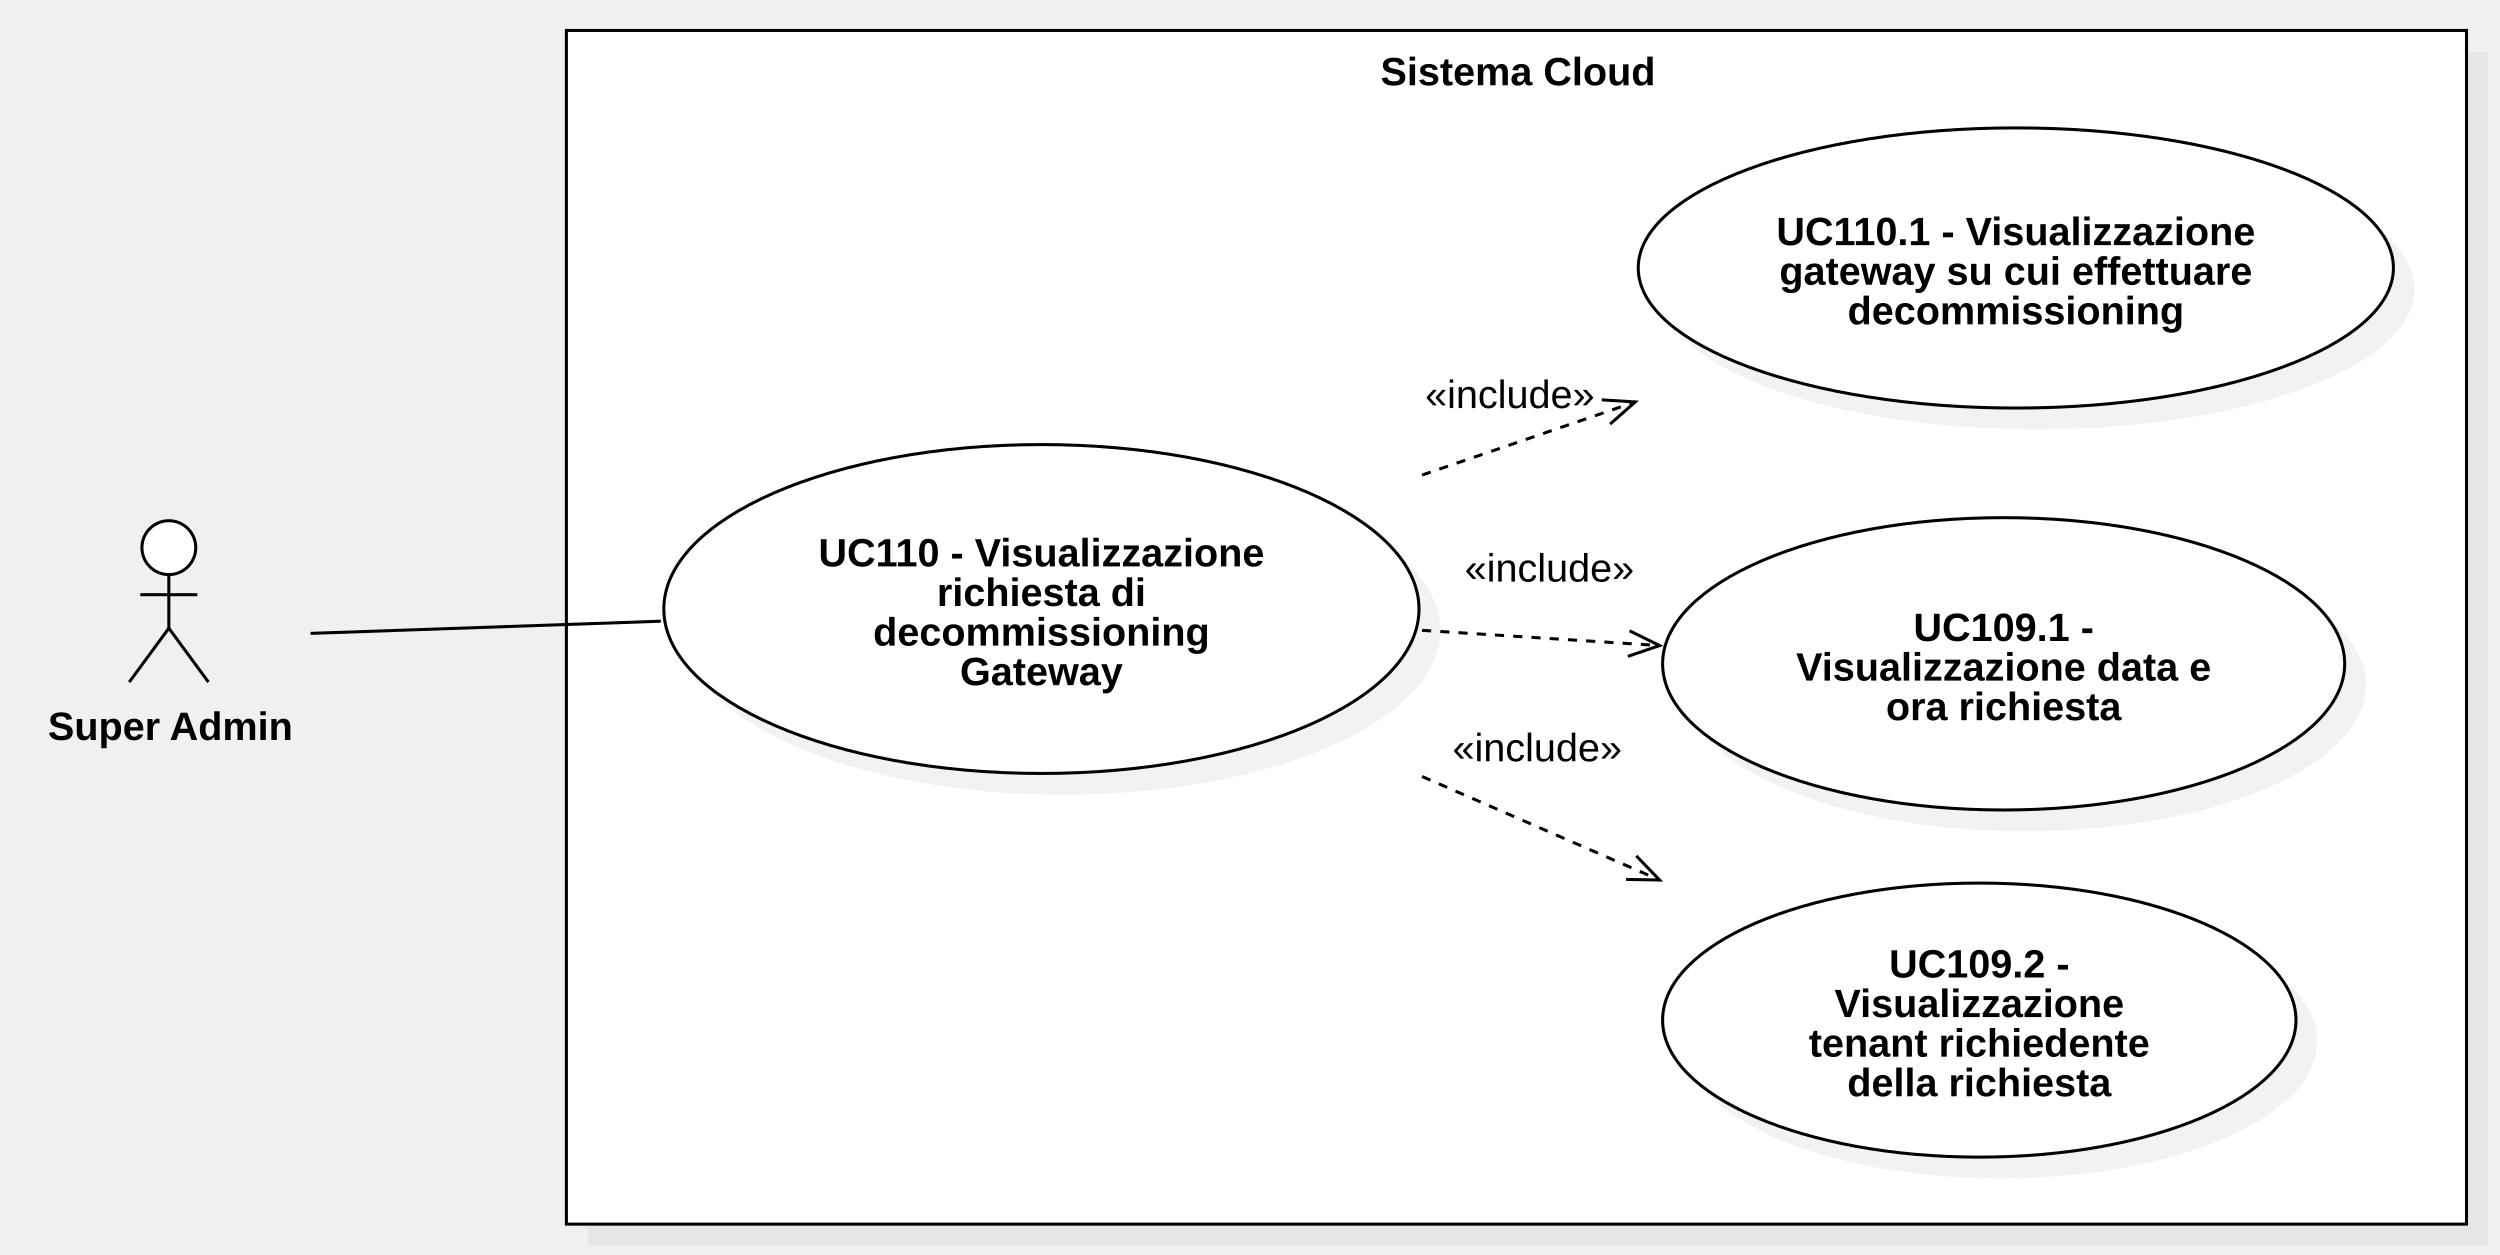
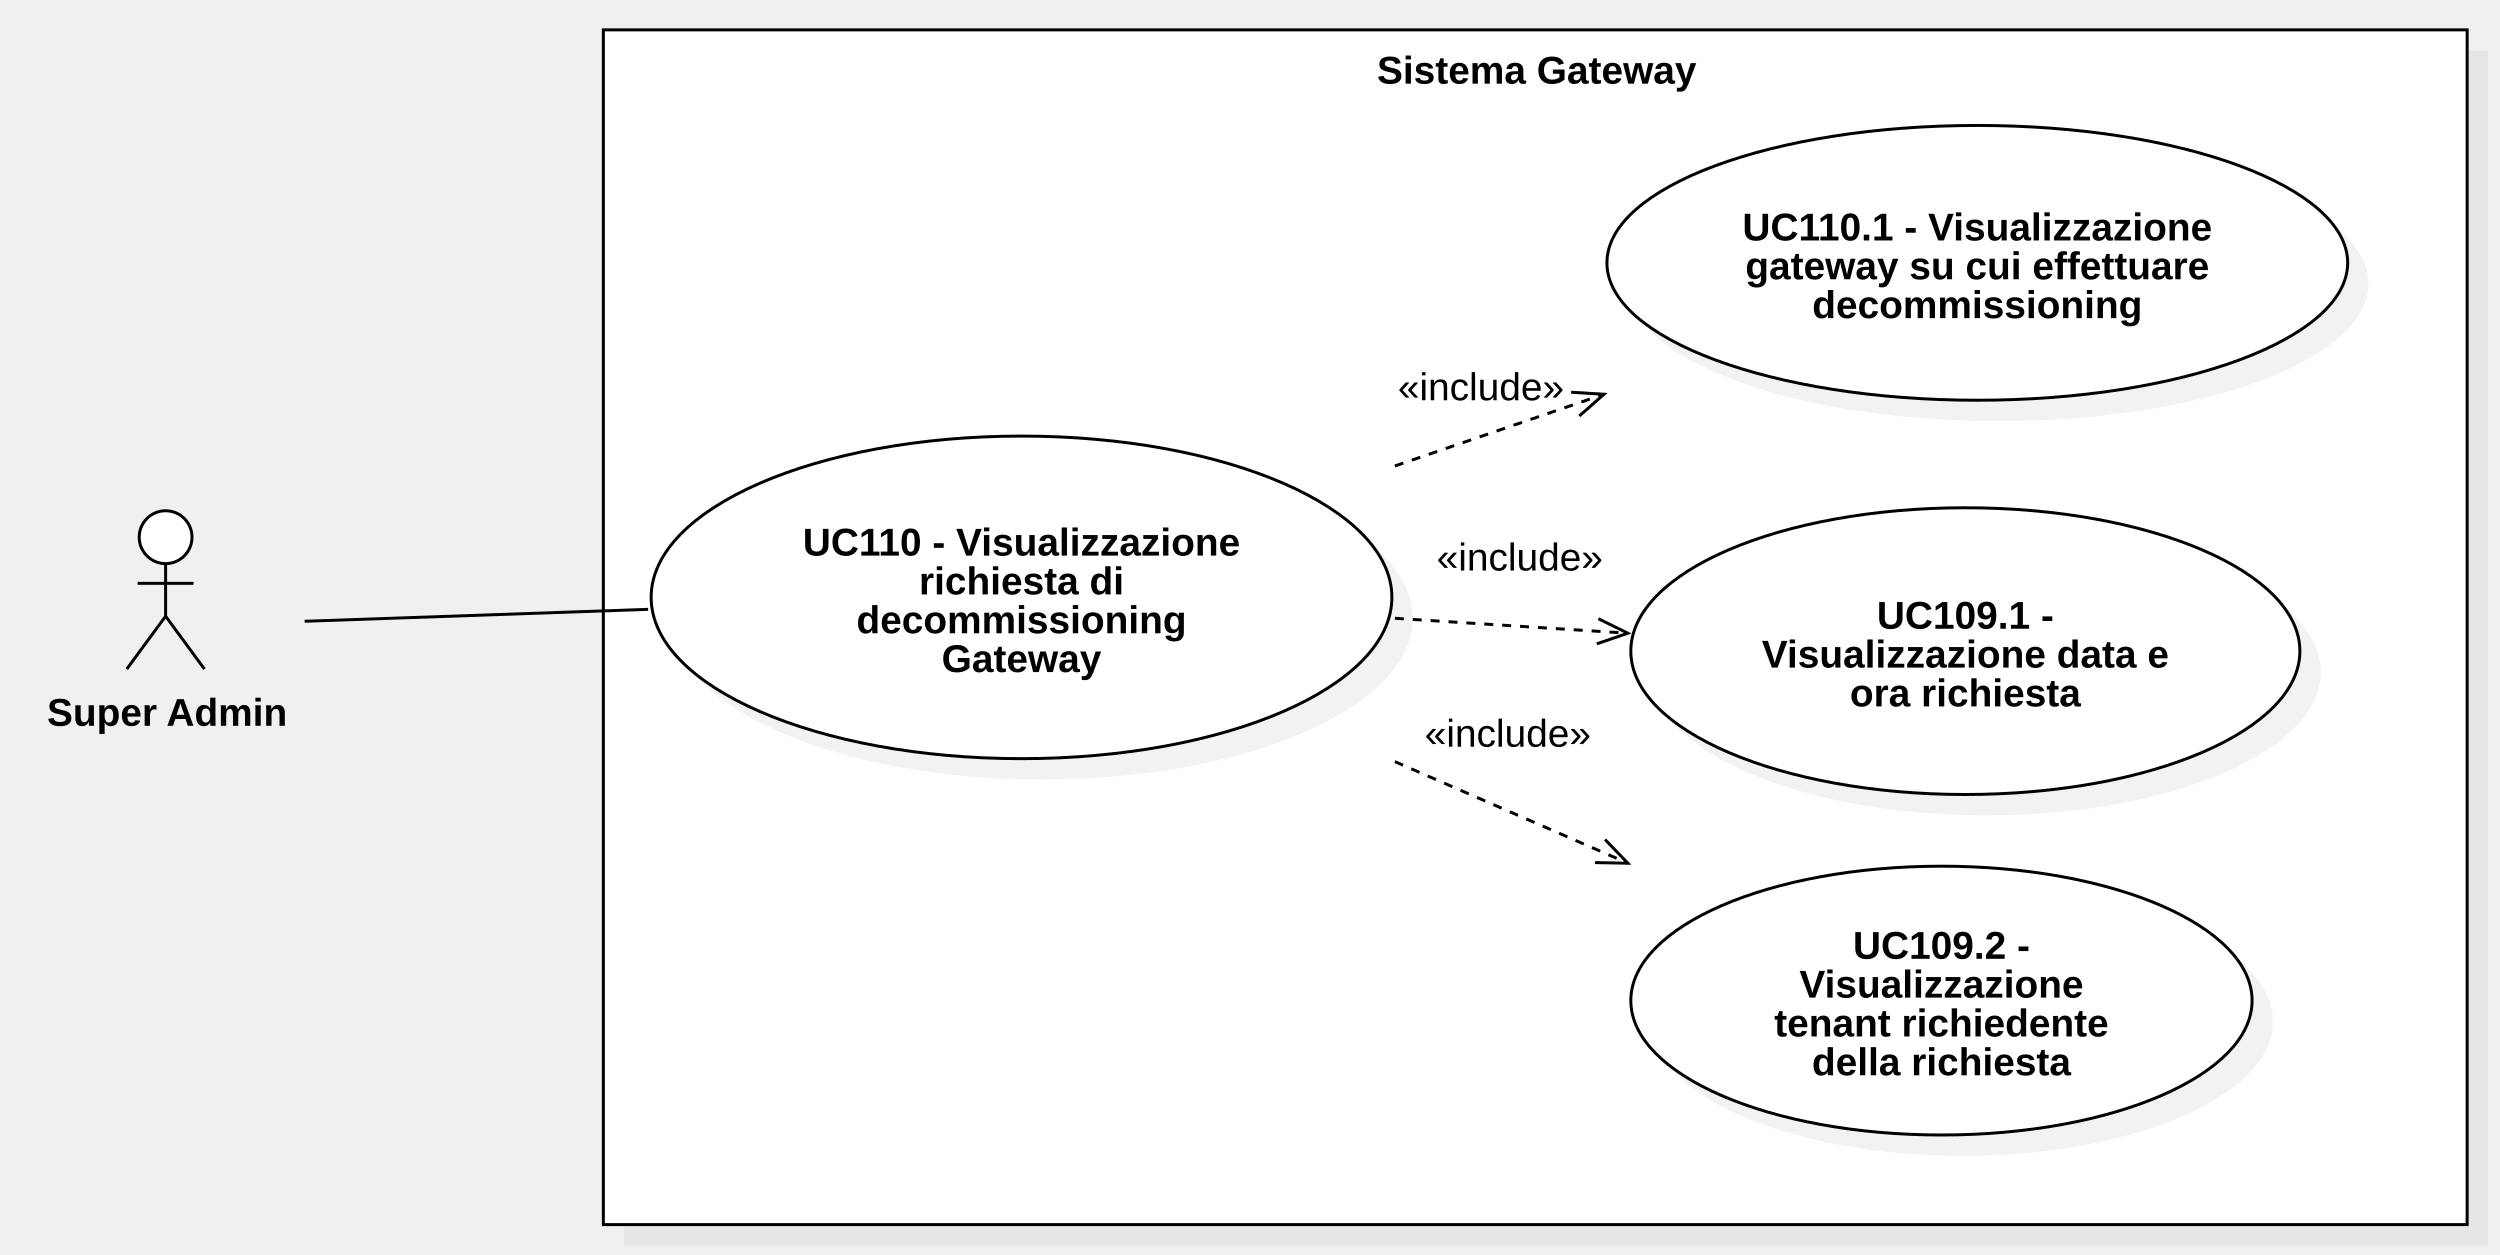
- <svg xmlns="http://www.w3.org/2000/svg" version="1.1" width="821" height="412">
+ <svg xmlns="http://www.w3.org/2000/svg" version="1.1" width="837" height="420">
  <defs />
  <g>
+     <g>
+       <rect fill="#C0C0C0" stroke="none" x="440" y="414" width="624" height="400" transform="matrix(1 0 0 1 -231 -397)" fill-opacity="0.2" />
+     </g>
+     <g>
+       <rect fill="#ffffff" stroke="none" x="433" y="407" width="624" height="400" transform="matrix(1 0 0 1 -231 -397)" />
+     </g>
+     <g>
+       <path fill="none" stroke="#000000" paint-order="fill stroke markers" d=" M 202 10 L 826 10 L 826 410 L 202 410 L 202 10 Z Z" stroke-miterlimit="10" stroke-dasharray="" />
+     </g>
+     <g>
+       <g>
+         <path fill="none" stroke="none" />
+         <text fill="#000000" stroke="none" font-family="Arial" font-size="13px" font-style="normal" font-weight="bold" text-decoration="undefined" x="745.5" y="420.5" text-anchor="middle" dominant-baseline="central" transform="matrix(1 0 0 1 -231 -397)">Sistema Gateway</text>
+       </g>
+     </g>
    <g>
      <path fill="#ffffff" stroke="none" paint-order="stroke fill markers" d=" M 46.607 179.85 C 46.607 174.962 50.565 171 55.447 171 C 60.329 171 64.287 174.962 64.287 179.85 C 64.287 184.738 60.329 188.7 55.447 188.7 C 50.565 188.7 46.607 184.738 46.607 179.85 Z" />
    </g>
    <g>
      <path fill="none" stroke="#000000" paint-order="fill stroke markers" d=" M 46.607 179.85 C 46.607 174.962 50.565 171 55.447 171 C 60.329 171 64.287 174.962 64.287 179.85 C 64.287 184.738 60.329 188.7 55.447 188.7 C 50.565 188.7 46.607 184.738 46.607 179.85 Z" stroke-miterlimit="10" stroke-dasharray="" />
    </g>
    <g>
      <path fill="none" stroke="#000000" paint-order="fill stroke markers" d=" M 55.447 188.7 L 55.447 206.3" stroke-miterlimit="10" stroke-dasharray="" />
    </g>
    <g>
      <path fill="none" stroke="#000000" paint-order="fill stroke markers" d=" M 46.087 195.3 L 64.807 195.3" stroke-miterlimit="10" stroke-dasharray="" />
    </g>
    <g>
      <path fill="none" stroke="#000000" paint-order="fill stroke markers" d=" M 55.447 206.3 L 42.447 224" stroke-miterlimit="10" stroke-dasharray="" />
    </g>
    <g>
      <path fill="none" stroke="#000000" paint-order="fill stroke markers" d=" M 55.447 206.3 L 68.447 224" stroke-miterlimit="10" stroke-dasharray="" />
    </g>
    <g>
      <g>
        <path fill="none" stroke="none" />
-         <text fill="#000000" stroke="none" font-family="Arial" font-size="13px" font-style="normal" font-weight="bold" text-decoration="undefined" x="147.947" y="402.5" text-anchor="middle" dominant-baseline="central" transform="matrix(1 0 0 1 -92 -164)">Super Admin</text>
-       </g>
-     </g>
-     <g>
-       <rect fill="#C0C0C0" stroke="none" x="285" y="181" width="624" height="392" transform="matrix(1 0 0 1 -92 -164)" fill-opacity="0.2" />
-     </g>
-     <g>
-       <rect fill="#ffffff" stroke="none" x="278" y="174" width="624" height="392" transform="matrix(1 0 0 1 -92 -164)" />
-     </g>
-     <g>
-       <path fill="none" stroke="#000000" paint-order="fill stroke markers" d=" M 186 10 L 810 10 L 810 402 L 186 402 L 186 10 Z Z" stroke-miterlimit="10" stroke-dasharray="" />
-     </g>
-     <g>
-       <g>
-         <path fill="none" stroke="none" />
-         <text fill="#000000" stroke="none" font-family="Arial" font-size="13px" font-style="normal" font-weight="bold" text-decoration="undefined" x="590.5" y="187.5" text-anchor="middle" dominant-baseline="central" transform="matrix(1 0 0 1 -92 -164)">Sistema Cloud</text>
+         <text fill="#000000" stroke="none" font-family="Arial" font-size="13px" font-style="normal" font-weight="bold" text-decoration="undefined" x="286.947" y="635.5" text-anchor="middle" dominant-baseline="central" transform="matrix(1 0 0 1 -231 -397)">Super Admin</text>
      </g>
    </g>
    <g>
      <path fill="#C0C0C0" stroke="none" paint-order="stroke fill markers" d=" M 225 207 C 225 177.177 280.517 153 349 153 C 417.483 153 473 177.177 473 207 C 473 236.823 417.483 261 349 261 C 280.517 261 225 236.823 225 207 Z" fill-opacity="0.2" />
    </g>
    <g>
      <path fill="#ffffff" stroke="none" paint-order="stroke fill markers" d=" M 218 200 C 218 170.177 273.517 146 342 146 C 410.483 146 466 170.177 466 200 C 466 229.823 410.483 254 342 254 C 273.517 254 218 229.823 218 200 Z" />
    </g>
    <g>
      <path fill="none" stroke="#000000" paint-order="fill stroke markers" d=" M 218 200 C 218 170.177 273.517 146 342 146 C 410.483 146 466 170.177 466 200 C 466 229.823 410.483 254 342 254 C 273.517 254 218 229.823 218 200 Z" stroke-miterlimit="10" stroke-dasharray="" />
    </g>
    <g>
      <g>
        <path fill="none" stroke="none" />
-         <text fill="#000000" stroke="none" font-family="Arial" font-size="13px" font-style="normal" font-weight="bold" text-decoration="undefined" x="434" y="345.5" text-anchor="middle" dominant-baseline="central" transform="matrix(1 0 0 1 -92 -164)">UC110  - Visualizzazione</text>
-         <text fill="#000000" stroke="none" font-family="Arial" font-size="13px" font-style="normal" font-weight="bold" text-decoration="undefined" x="434" y="358.5" text-anchor="middle" dominant-baseline="central" transform="matrix(1 0 0 1 -92 -164)">richiesta di</text>
-         <text fill="#000000" stroke="none" font-family="Arial" font-size="13px" font-style="normal" font-weight="bold" text-decoration="undefined" x="434" y="371.5" text-anchor="middle" dominant-baseline="central" transform="matrix(1 0 0 1 -92 -164)">decommissioning</text>
-         <text fill="#000000" stroke="none" font-family="Arial" font-size="13px" font-style="normal" font-weight="bold" text-decoration="undefined" x="434" y="384.5" text-anchor="middle" dominant-baseline="central" transform="matrix(1 0 0 1 -92 -164)">Gateway</text>
+         <text fill="#000000" stroke="none" font-family="Arial" font-size="13px" font-style="normal" font-weight="bold" text-decoration="undefined" x="573" y="578.5" text-anchor="middle" dominant-baseline="central" transform="matrix(1 0 0 1 -231 -397)">UC110  - Visualizzazione</text>
+         <text fill="#000000" stroke="none" font-family="Arial" font-size="13px" font-style="normal" font-weight="bold" text-decoration="undefined" x="573" y="591.5" text-anchor="middle" dominant-baseline="central" transform="matrix(1 0 0 1 -231 -397)">richiesta di</text>
+         <text fill="#000000" stroke="none" font-family="Arial" font-size="13px" font-style="normal" font-weight="bold" text-decoration="undefined" x="573" y="604.5" text-anchor="middle" dominant-baseline="central" transform="matrix(1 0 0 1 -231 -397)">decommissioning</text>
+         <text fill="#000000" stroke="none" font-family="Arial" font-size="13px" font-style="normal" font-weight="bold" text-decoration="undefined" x="573" y="617.5" text-anchor="middle" dominant-baseline="central" transform="matrix(1 0 0 1 -231 -397)">Gateway</text>
      </g>
    </g>
    <g>
      <path fill="none" stroke="#000000" paint-order="fill stroke markers" d=" M 467 156 L 537 132" stroke-miterlimit="10" stroke-dasharray="3" />
    </g>
    <g>
      <path fill="none" stroke="#000000" paint-order="fill stroke markers" d=" M 528.752 139.278 L 537 132 L 526.021 131.314" stroke-miterlimit="10" stroke-dasharray="" />
    </g>
    <g>
-       <rect fill="#ffffff" stroke="none" x="560" y="287" width="55.656" height="13" transform="matrix(1 0 0 1 -92 -164)" />
+       <rect fill="#ffffff" stroke="none" x="699" y="520" width="55.656" height="13" transform="matrix(1 0 0 1 -231 -397)" />
    </g>
    <g>
      <g>
        <path fill="none" stroke="none" />
-         <text fill="#000000" stroke="none" font-family="Arial" font-size="13px" font-style="normal" font-weight="normal" text-decoration="undefined" x="587.828" y="293.5" text-anchor="middle" dominant-baseline="central" transform="matrix(1 0 0 1 -92 -164)">«include»</text>
+         <text fill="#000000" stroke="none" font-family="Arial" font-size="13px" font-style="normal" font-weight="normal" text-decoration="undefined" x="726.828" y="526.5" text-anchor="middle" dominant-baseline="central" transform="matrix(1 0 0 1 -231 -397)">«include»</text>
      </g>
    </g>
    <g>
      <path fill="none" stroke="#000000" paint-order="fill stroke markers" d=" M 467 207 L 545 212" stroke-miterlimit="10" stroke-dasharray="3" />
    </g>
    <g>
      <path fill="none" stroke="#000000" paint-order="fill stroke markers" d=" M 534.589 215.551 L 545 212 L 535.127 207.149" stroke-miterlimit="10" stroke-dasharray="" />
    </g>
    <g>
-       <rect fill="#ffffff" stroke="none" x="573" y="344" width="55.656" height="13" transform="matrix(1 0 0 1 -92 -164)" />
+       <rect fill="#ffffff" stroke="none" x="712" y="577" width="55.656" height="13" transform="matrix(1 0 0 1 -231 -397)" />
    </g>
    <g>
      <g>
        <path fill="none" stroke="none" />
-         <text fill="#000000" stroke="none" font-family="Arial" font-size="13px" font-style="normal" font-weight="normal" text-decoration="undefined" x="600.828" y="350.5" text-anchor="middle" dominant-baseline="central" transform="matrix(1 0 0 1 -92 -164)">«include»</text>
+         <text fill="#000000" stroke="none" font-family="Arial" font-size="13px" font-style="normal" font-weight="normal" text-decoration="undefined" x="739.828" y="583.5" text-anchor="middle" dominant-baseline="central" transform="matrix(1 0 0 1 -231 -397)">«include»</text>
      </g>
    </g>
    <g>
      <path fill="none" stroke="#000000" paint-order="fill stroke markers" d=" M 467 255 L 545 289" stroke-miterlimit="10" stroke-dasharray="3" />
    </g>
    <g>
      <path fill="none" stroke="#000000" paint-order="fill stroke markers" d=" M 534.002 288.798 L 545 289 L 537.366 281.08" stroke-miterlimit="10" stroke-dasharray="" />
    </g>
    <g>
-       <rect fill="#ffffff" stroke="none" x="569" y="403" width="55.656" height="13" transform="matrix(1 0 0 1 -92 -164)" />
+       <rect fill="#ffffff" stroke="none" x="708" y="636" width="55.656" height="13" transform="matrix(1 0 0 1 -231 -397)" />
    </g>
    <g>
      <g>
        <path fill="none" stroke="none" />
-         <text fill="#000000" stroke="none" font-family="Arial" font-size="13px" font-style="normal" font-weight="normal" text-decoration="undefined" x="596.828" y="409.5" text-anchor="middle" dominant-baseline="central" transform="matrix(1 0 0 1 -92 -164)">«include»</text>
+         <text fill="#000000" stroke="none" font-family="Arial" font-size="13px" font-style="normal" font-weight="normal" text-decoration="undefined" x="735.828" y="642.5" text-anchor="middle" dominant-baseline="central" transform="matrix(1 0 0 1 -231 -397)">«include»</text>
      </g>
    </g>
    <g>
      <path fill="none" stroke="#000000" paint-order="fill stroke markers" d=" M 102 208 L 217 204" stroke-miterlimit="10" stroke-dasharray="" />
    </g>
    <g>
      <path fill="#C0C0C0" stroke="none" paint-order="stroke fill markers" d=" M 553 342 C 553 317.147 599.562 297 657 297 C 714.438 297 761 317.147 761 342 C 761 366.853 714.438 387 657 387 C 599.562 387 553 366.853 553 342 Z" fill-opacity="0.2" />
    </g>
    <g>
      <path fill="#ffffff" stroke="none" paint-order="stroke fill markers" d=" M 546 335 C 546 310.147 592.562 290 650 290 C 707.438 290 754 310.147 754 335 C 754 359.853 707.438 380 650 380 C 592.562 380 546 359.853 546 335 Z" />
    </g>
    <g>
      <path fill="none" stroke="#000000" paint-order="fill stroke markers" d=" M 546 335 C 546 310.147 592.562 290 650 290 C 707.438 290 754 310.147 754 335 C 754 359.853 707.438 380 650 380 C 592.562 380 546 359.853 546 335 Z" stroke-miterlimit="10" stroke-dasharray="" />
    </g>
    <g>
      <g>
        <path fill="none" stroke="none" />
-         <text fill="#000000" stroke="none" font-family="Arial" font-size="13px" font-style="normal" font-weight="bold" text-decoration="undefined" x="742" y="480.5" text-anchor="middle" dominant-baseline="central" transform="matrix(1 0 0 1 -92 -164)">UC109.2  -</text>
-         <text fill="#000000" stroke="none" font-family="Arial" font-size="13px" font-style="normal" font-weight="bold" text-decoration="undefined" x="742" y="493.5" text-anchor="middle" dominant-baseline="central" transform="matrix(1 0 0 1 -92 -164)">Visualizzazione</text>
-         <text fill="#000000" stroke="none" font-family="Arial" font-size="13px" font-style="normal" font-weight="bold" text-decoration="undefined" x="742" y="506.5" text-anchor="middle" dominant-baseline="central" transform="matrix(1 0 0 1 -92 -164)">tenant richiedente</text>
-         <text fill="#000000" stroke="none" font-family="Arial" font-size="13px" font-style="normal" font-weight="bold" text-decoration="undefined" x="742" y="519.5" text-anchor="middle" dominant-baseline="central" transform="matrix(1 0 0 1 -92 -164)">della richiesta</text>
+         <text fill="#000000" stroke="none" font-family="Arial" font-size="13px" font-style="normal" font-weight="bold" text-decoration="undefined" x="881" y="713.5" text-anchor="middle" dominant-baseline="central" transform="matrix(1 0 0 1 -231 -397)">UC109.2  -</text>
+         <text fill="#000000" stroke="none" font-family="Arial" font-size="13px" font-style="normal" font-weight="bold" text-decoration="undefined" x="881" y="726.5" text-anchor="middle" dominant-baseline="central" transform="matrix(1 0 0 1 -231 -397)">Visualizzazione</text>
+         <text fill="#000000" stroke="none" font-family="Arial" font-size="13px" font-style="normal" font-weight="bold" text-decoration="undefined" x="881" y="739.5" text-anchor="middle" dominant-baseline="central" transform="matrix(1 0 0 1 -231 -397)">tenant richiedente</text>
+         <text fill="#000000" stroke="none" font-family="Arial" font-size="13px" font-style="normal" font-weight="bold" text-decoration="undefined" x="881" y="752.5" text-anchor="middle" dominant-baseline="central" transform="matrix(1 0 0 1 -231 -397)">della richiesta</text>
      </g>
    </g>
    <g>
      <path fill="#C0C0C0" stroke="none" paint-order="stroke fill markers" d=" M 553 225 C 553 198.49 603.144 177 665 177 C 726.856 177 777 198.49 777 225 C 777 251.51 726.856 273 665 273 C 603.144 273 553 251.51 553 225 Z" fill-opacity="0.2" />
    </g>
    <g>
      <path fill="#ffffff" stroke="none" paint-order="stroke fill markers" d=" M 546 218 C 546 191.49 596.144 170 658 170 C 719.856 170 770 191.49 770 218 C 770 244.51 719.856 266 658 266 C 596.144 266 546 244.51 546 218 Z" />
    </g>
    <g>
      <path fill="none" stroke="#000000" paint-order="fill stroke markers" d=" M 546 218 C 546 191.49 596.144 170 658 170 C 719.856 170 770 191.49 770 218 C 770 244.51 719.856 266 658 266 C 596.144 266 546 244.51 546 218 Z" stroke-miterlimit="10" stroke-dasharray="" />
    </g>
    <g>
      <g>
        <path fill="none" stroke="none" />
-         <text fill="#000000" stroke="none" font-family="Arial" font-size="13px" font-style="normal" font-weight="bold" text-decoration="undefined" x="750" y="370" text-anchor="middle" dominant-baseline="central" transform="matrix(1 0 0 1 -92 -164)">UC109.1  -</text>
-         <text fill="#000000" stroke="none" font-family="Arial" font-size="13px" font-style="normal" font-weight="bold" text-decoration="undefined" x="750" y="383" text-anchor="middle" dominant-baseline="central" transform="matrix(1 0 0 1 -92 -164)">Visualizzazione data e</text>
-         <text fill="#000000" stroke="none" font-family="Arial" font-size="13px" font-style="normal" font-weight="bold" text-decoration="undefined" x="750" y="396" text-anchor="middle" dominant-baseline="central" transform="matrix(1 0 0 1 -92 -164)">ora richiesta</text>
+         <text fill="#000000" stroke="none" font-family="Arial" font-size="13px" font-style="normal" font-weight="bold" text-decoration="undefined" x="889" y="603" text-anchor="middle" dominant-baseline="central" transform="matrix(1 0 0 1 -231 -397)">UC109.1  -</text>
+         <text fill="#000000" stroke="none" font-family="Arial" font-size="13px" font-style="normal" font-weight="bold" text-decoration="undefined" x="889" y="616" text-anchor="middle" dominant-baseline="central" transform="matrix(1 0 0 1 -231 -397)">Visualizzazione data e</text>
+         <text fill="#000000" stroke="none" font-family="Arial" font-size="13px" font-style="normal" font-weight="bold" text-decoration="undefined" x="889" y="629" text-anchor="middle" dominant-baseline="central" transform="matrix(1 0 0 1 -231 -397)">ora richiesta</text>
      </g>
    </g>
    <g>
      <path fill="#C0C0C0" stroke="none" paint-order="stroke fill markers" d=" M 545 95 C 545 69.595 600.517 49 669 49 C 737.483 49 793 69.595 793 95 C 793 120.405 737.483 141 669 141 C 600.517 141 545 120.405 545 95 Z" fill-opacity="0.2" />
    </g>
    <g>
      <path fill="#ffffff" stroke="none" paint-order="stroke fill markers" d=" M 538 88 C 538 62.595 593.517 42 662 42 C 730.483 42 786 62.595 786 88 C 786 113.405 730.483 134 662 134 C 593.517 134 538 113.405 538 88 Z" />
    </g>
    <g>
      <path fill="none" stroke="#000000" paint-order="fill stroke markers" d=" M 538 88 C 538 62.595 593.517 42 662 42 C 730.483 42 786 62.595 786 88 C 786 113.405 730.483 134 662 134 C 593.517 134 538 113.405 538 88 Z" stroke-miterlimit="10" stroke-dasharray="" />
    </g>
    <g>
      <g>
        <path fill="none" stroke="none" />
-         <text fill="#000000" stroke="none" font-family="Arial" font-size="13px" font-style="normal" font-weight="bold" text-decoration="undefined" x="754" y="240" text-anchor="middle" dominant-baseline="central" transform="matrix(1 0 0 1 -92 -164)">UC110.1  - Visualizzazione</text>
-         <text fill="#000000" stroke="none" font-family="Arial" font-size="13px" font-style="normal" font-weight="bold" text-decoration="undefined" x="754" y="253" text-anchor="middle" dominant-baseline="central" transform="matrix(1 0 0 1 -92 -164)">gateway su cui effettuare</text>
-         <text fill="#000000" stroke="none" font-family="Arial" font-size="13px" font-style="normal" font-weight="bold" text-decoration="undefined" x="754" y="266" text-anchor="middle" dominant-baseline="central" transform="matrix(1 0 0 1 -92 -164)">decommissioning</text>
+         <text fill="#000000" stroke="none" font-family="Arial" font-size="13px" font-style="normal" font-weight="bold" text-decoration="undefined" x="893" y="473" text-anchor="middle" dominant-baseline="central" transform="matrix(1 0 0 1 -231 -397)">UC110.1  - Visualizzazione</text>
+         <text fill="#000000" stroke="none" font-family="Arial" font-size="13px" font-style="normal" font-weight="bold" text-decoration="undefined" x="893" y="486" text-anchor="middle" dominant-baseline="central" transform="matrix(1 0 0 1 -231 -397)">gateway su cui effettuare</text>
+         <text fill="#000000" stroke="none" font-family="Arial" font-size="13px" font-style="normal" font-weight="bold" text-decoration="undefined" x="893" y="499" text-anchor="middle" dominant-baseline="central" transform="matrix(1 0 0 1 -231 -397)">decommissioning</text>
      </g>
    </g>
  </g>
</svg>
